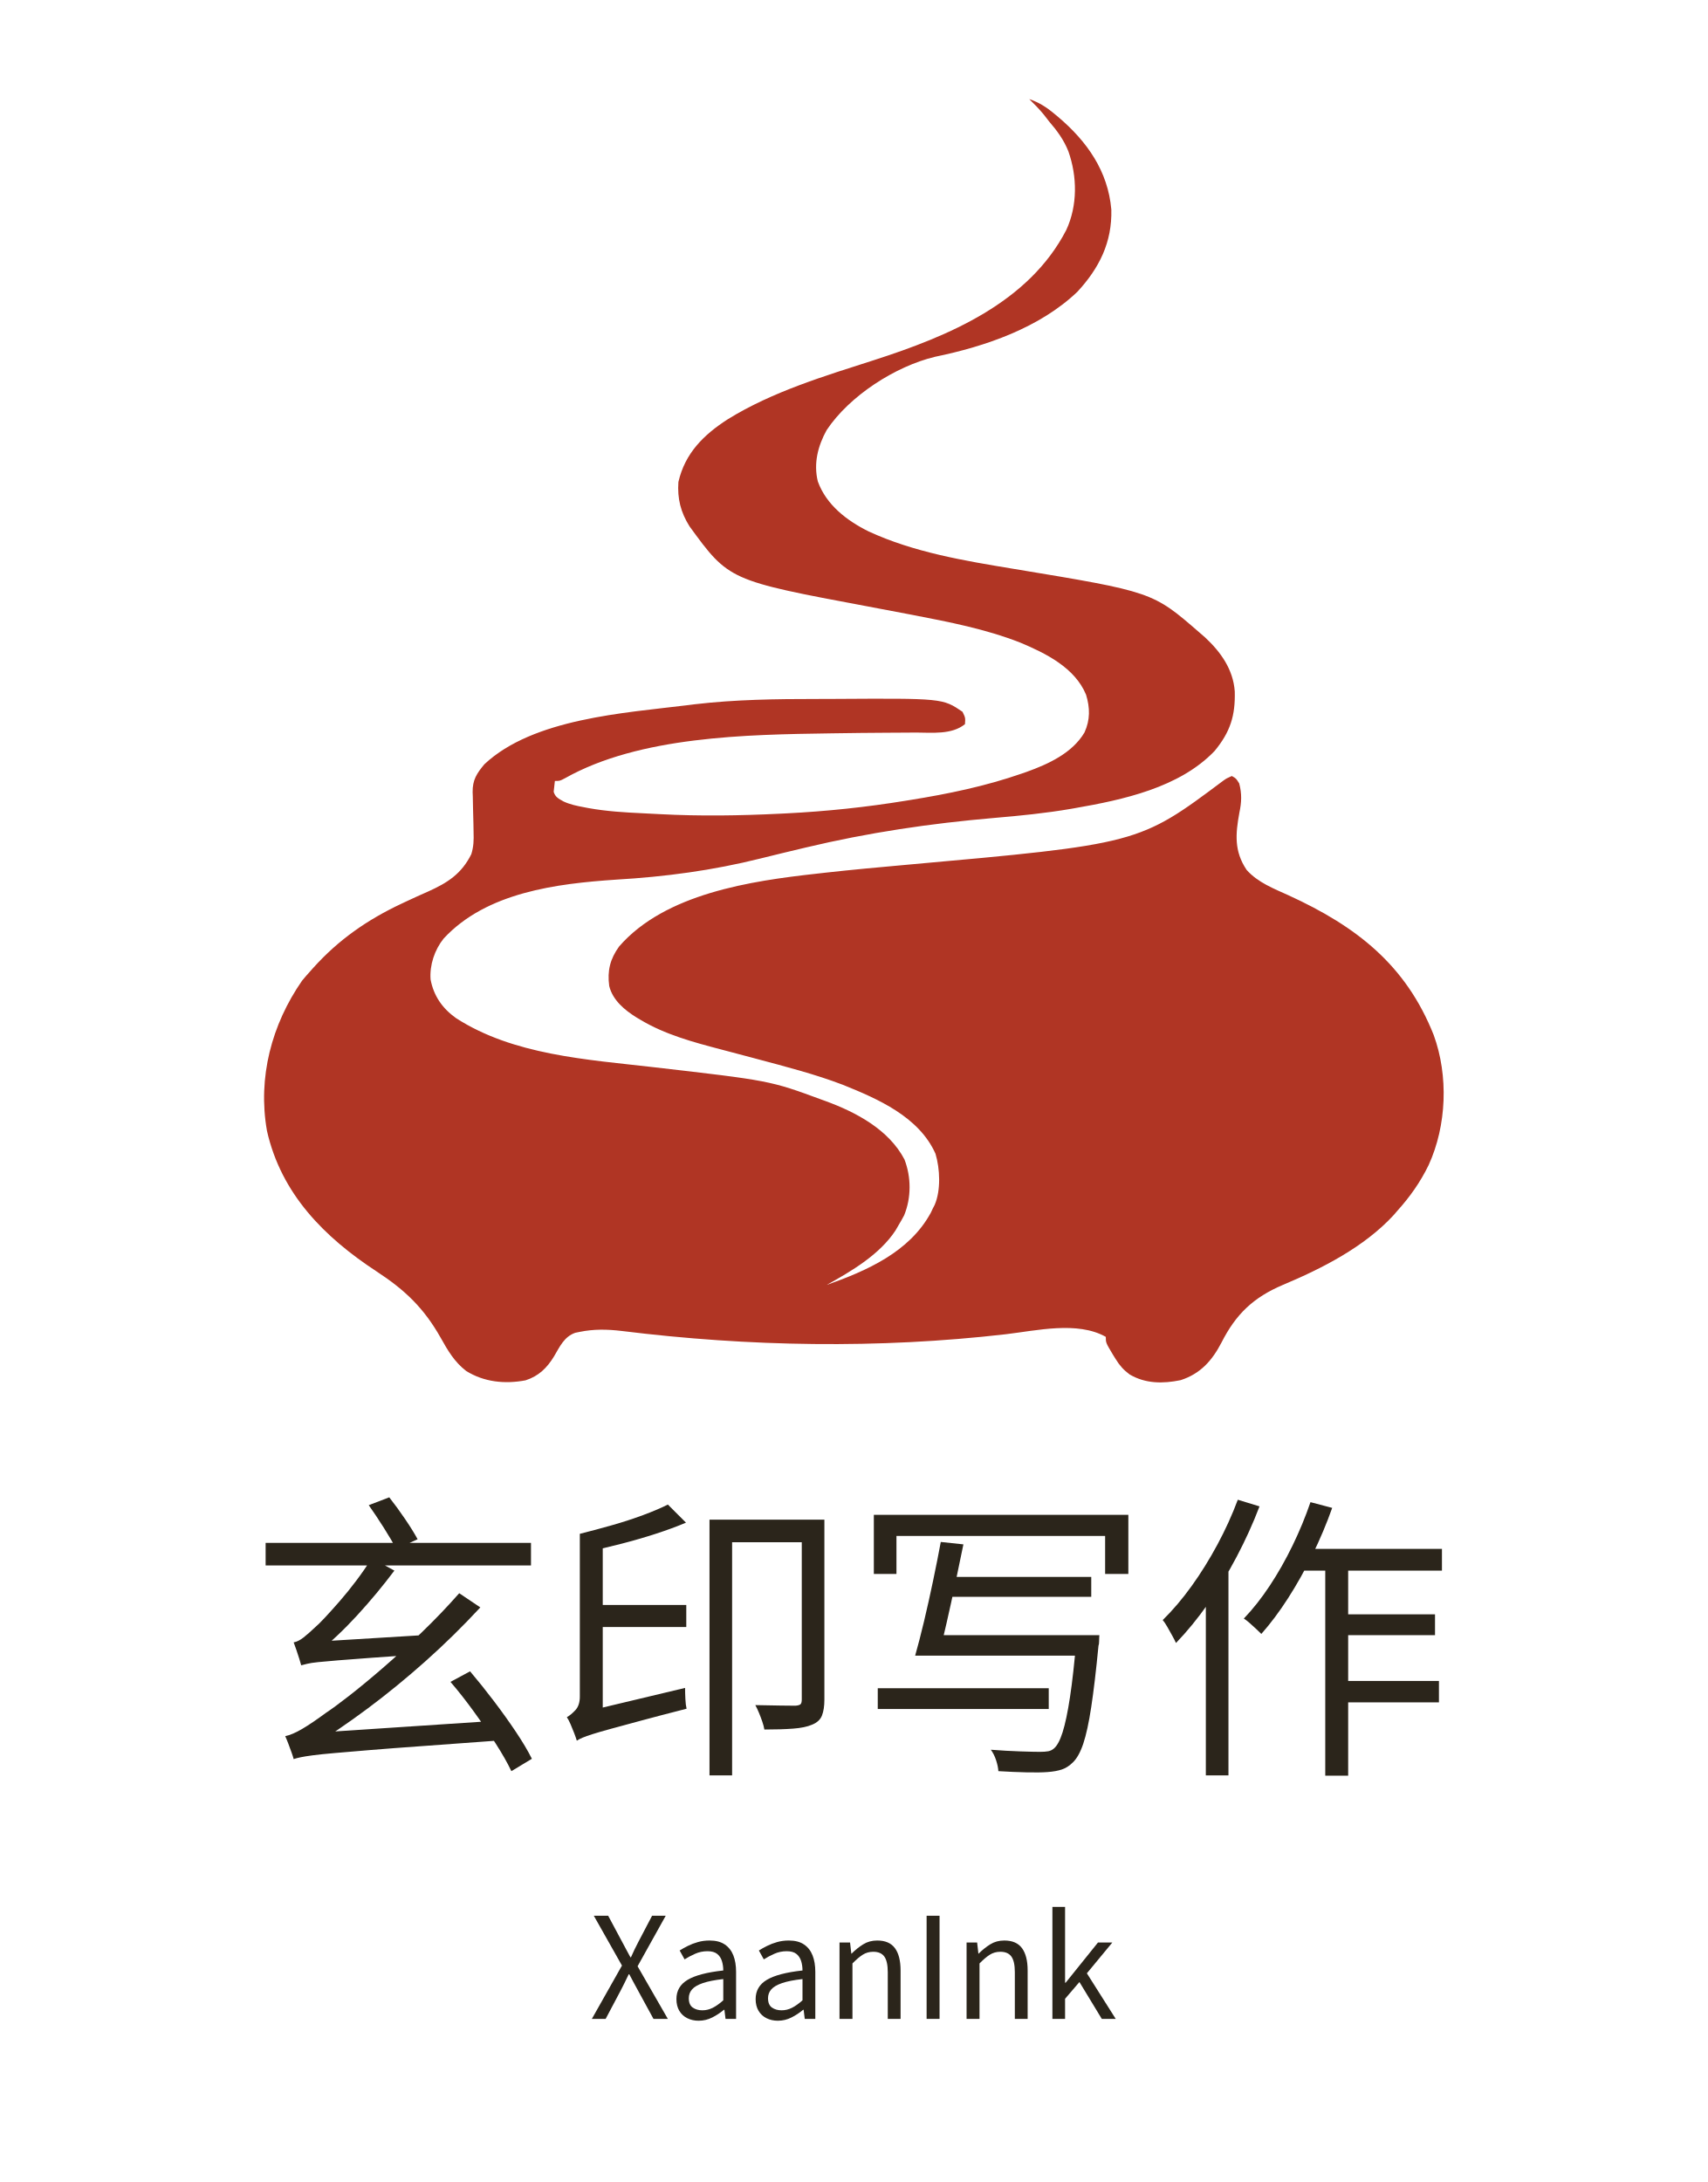
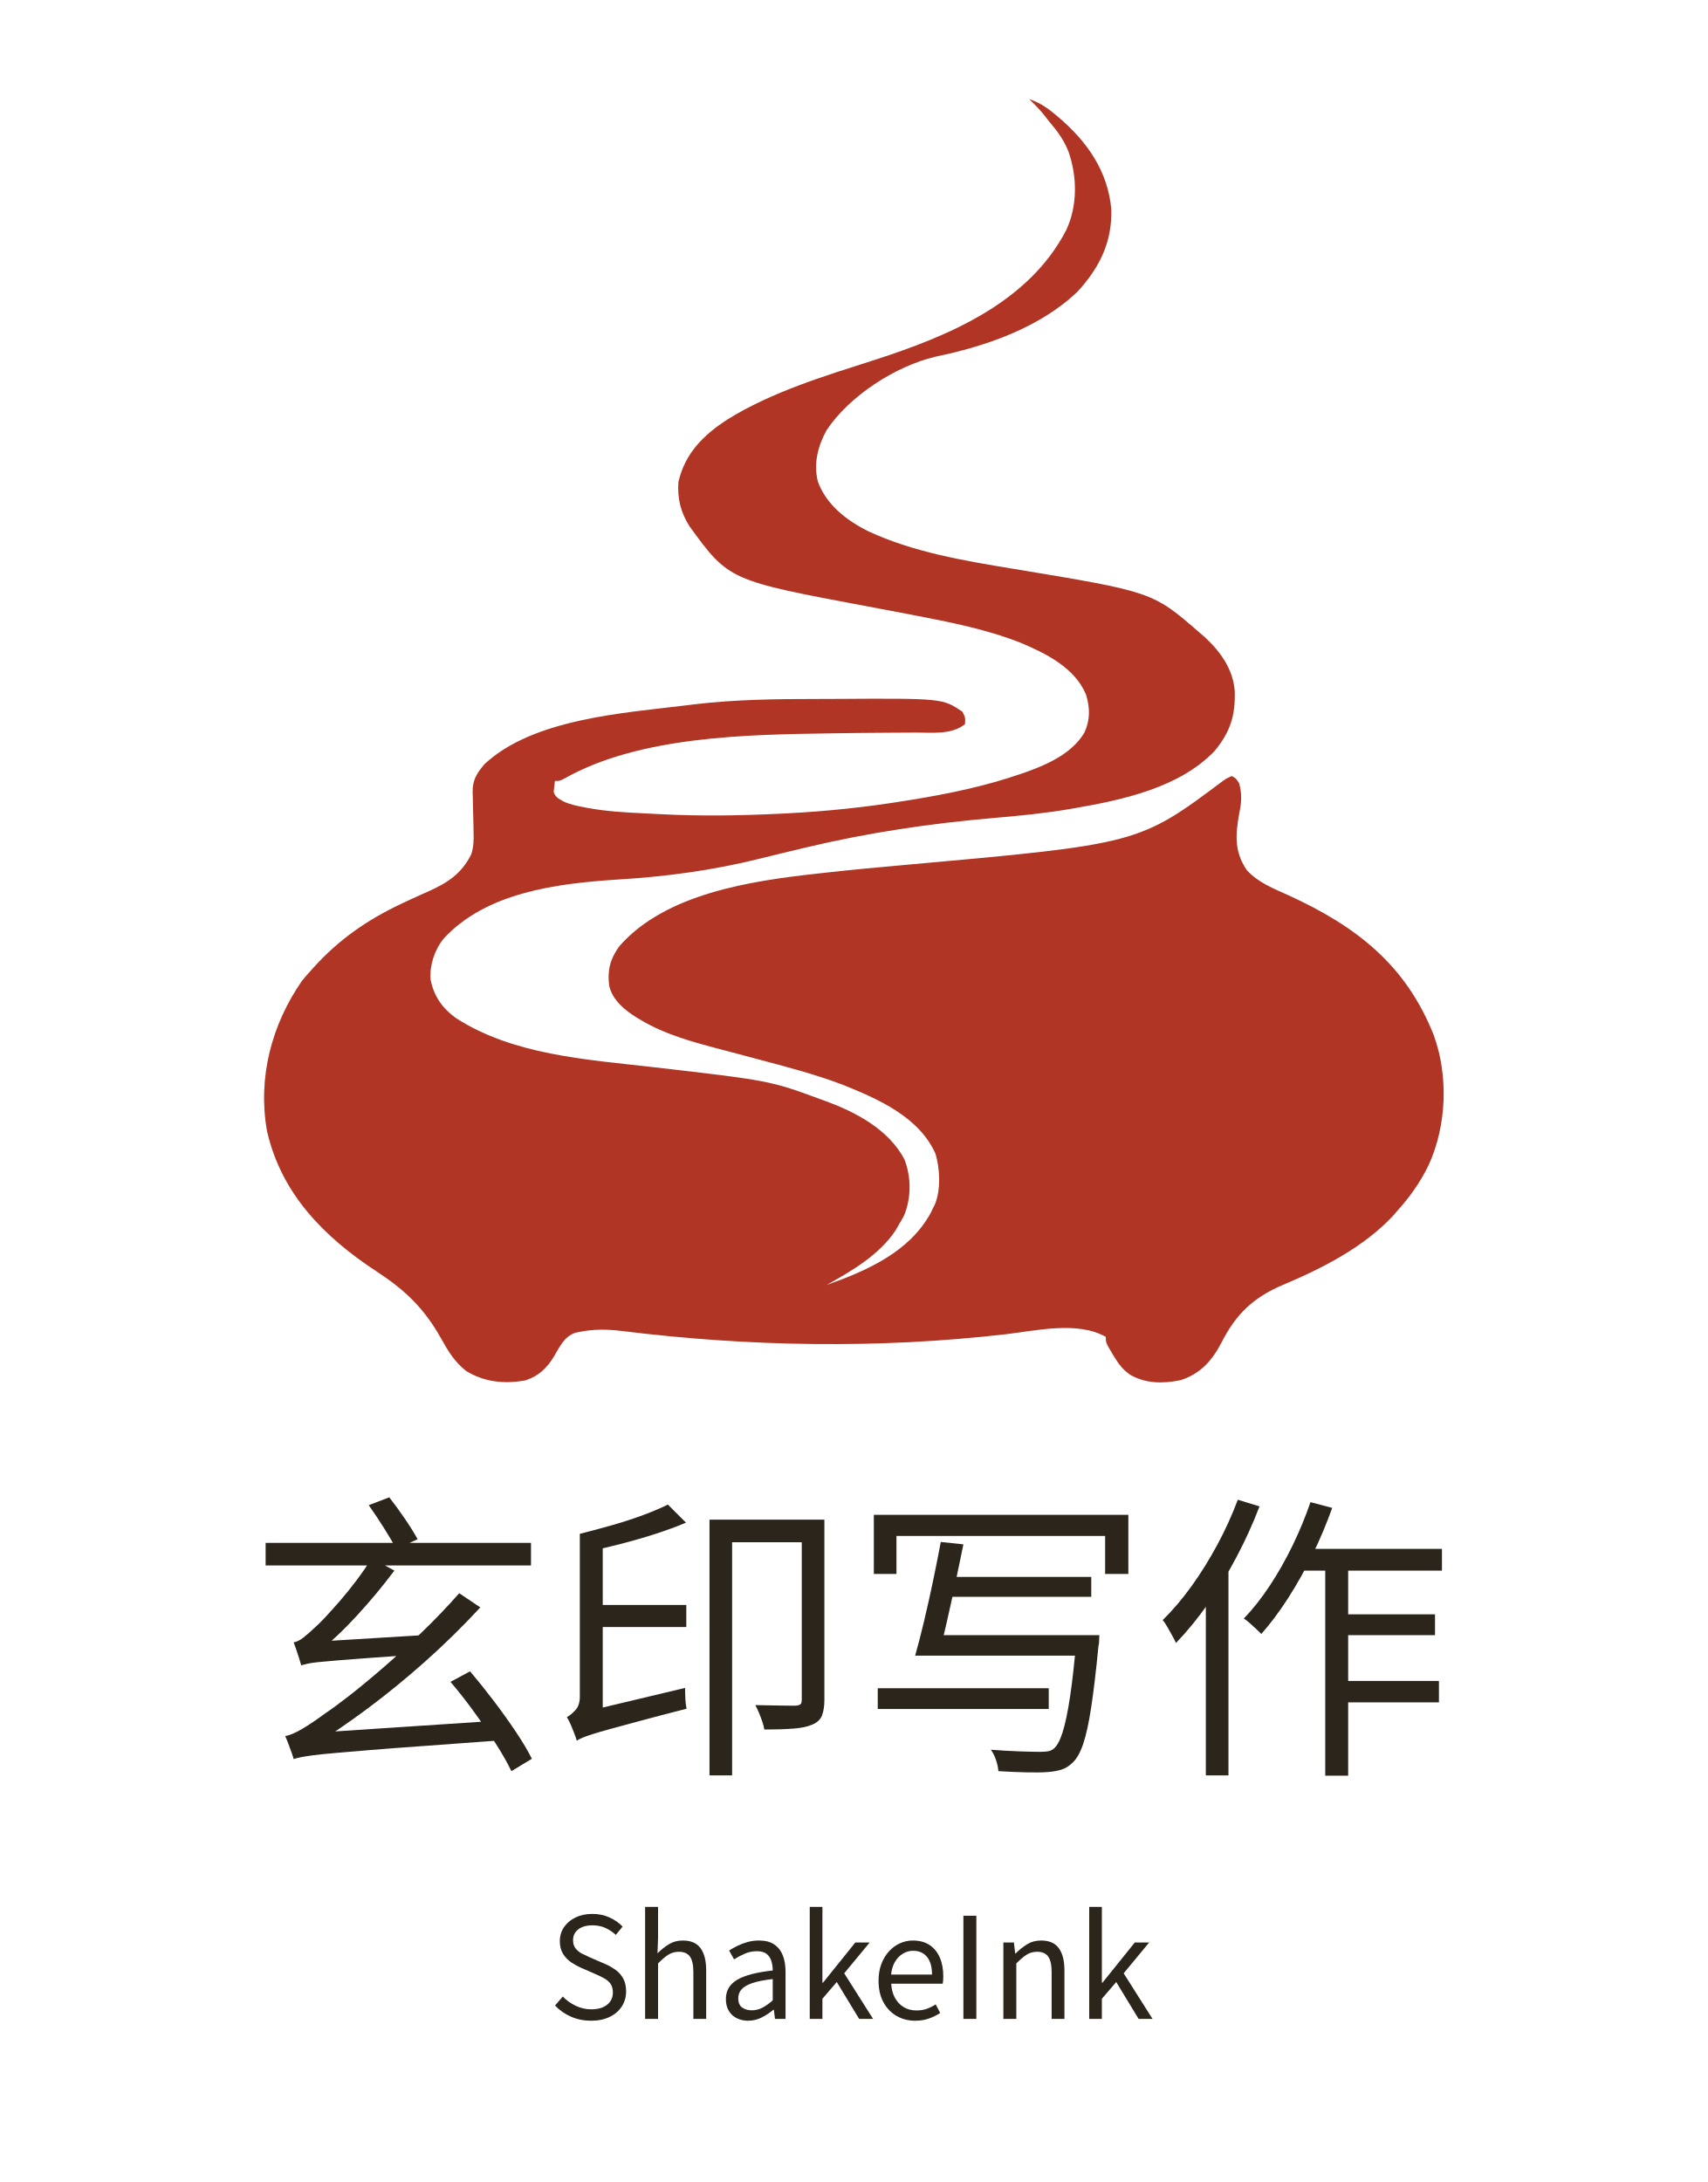
- <svg xmlns="http://www.w3.org/2000/svg" data-wordmark="玄印写作" data-wordmark-en="XaanInk" data-wordmark-font="design/assets/NotoSansSC-Regular.ttf" data-wordmark-sha="6fb994f703468a02b8abff77a75ec1ece966b03c7a93a213454531fffae1f53e" width="360" height="460" viewBox="0 0 360 460" role="img" aria-label="玄印写作 · 正式版 · 宣纸">
+ <svg xmlns="http://www.w3.org/2000/svg" data-wordmark="玄印写作" data-wordmark-en="ShakeInk" data-wordmark-font="design/assets/NotoSansSC-Regular.ttf" data-wordmark-sha="6fb994f703468a02b8abff77a75ec1ece966b03c7a93a213454531fffae1f53e" width="360" height="460" viewBox="0 0 360 460" role="img" aria-label="玄印写作 · 正式版 · 宣纸">
  <g fill="#b03524" transform="translate(30 5) scale(2.3438) translate(0 0)">
    <g transform="translate(10.22222 5) scale(0.2222222)">
      <path d="M0 0 C4.076 1.403 7.018 3.306 10.312 6.062 C10.79 6.459 11.267 6.855 11.758 7.263 C23.414 17.159 31.875 29.124 33.238 44.727 C33.576 57.929 28.411 68.347 19.5 78 C4.17 92.63 -17.756 100.116 -38.125 104.312 C-54.143 108.149 -72.745 120.084 -82 134 C-85.553 140.422 -87.352 147.546 -85.562 154.766 C-82.138 164.268 -73.761 170.673 -65 175 C-46.599 183.498 -26.235 186.861 -6.378 190.138 C49.954 199.446 49.954 199.446 69 216 C69.722 216.625 70.444 217.25 71.188 217.895 C77.574 223.847 82.543 230.842 83.203 239.734 C83.46 249.525 81.42 256.116 75.066 263.836 C60.829 278.746 37.883 283.646 18.359 287.031 C17.874 287.116 17.389 287.2 16.889 287.288 C6.622 289.057 -3.676 290.07 -14.051 290.957 C-39.997 293.178 -65.12 296.899 -90.469 302.945 C-91.022 303.077 -91.576 303.209 -92.146 303.344 C-97.699 304.666 -103.249 305.995 -108.785 307.383 C-128.092 312.21 -147.313 314.78 -167.188 315.938 C-191.267 317.553 -219.671 321.057 -237.006 339.771 C-240.667 344.3 -242.75 350.523 -242.312 356.355 C-241.043 363.035 -237.523 368.062 -232 372 C-208.867 386.917 -179.155 388.737 -152.512 391.802 C-104.944 397.278 -104.944 397.278 -84 405 C-83.729 405.098 -83.729 405.098 -82.356 405.593 C-70.021 410.112 -56.829 417.124 -50.5 429.188 C-47.728 436.352 -47.701 444.7 -50.625 451.812 C-51.375 453.231 -52.167 454.628 -53 456 C-53.378 456.652 -53.755 457.305 -54.145 457.977 C-60.589 467.75 -71.941 474.414 -82 480 C-65.772 474.237 -48.458 466.698 -39.824 450.746 C-39.552 450.17 -39.28 449.594 -39 449 C-38.759 448.537 -38.518 448.074 -38.27 447.598 C-35.706 441.662 -36.109 432.952 -37.938 426.875 C-44.629 411.906 -61.246 404.689 -75.484 398.96 C-86.79 394.647 -98.562 391.64 -110.238 388.516 C-111.05 388.298 -111.862 388.08 -112.699 387.856 C-116.752 386.771 -120.808 385.696 -124.868 384.639 C-136.028 381.708 -147.467 378.629 -157.438 372.625 C-157.928 372.335 -158.418 372.044 -158.923 371.745 C-163.766 368.745 -168.588 364.752 -170 359 C-170.835 352.826 -169.642 348.043 -166 343 C-147.385 321.558 -112.644 316.46 -85.871 313.508 C-84.744 313.381 -83.617 313.253 -82.489 313.126 C-71.87 311.939 -61.232 310.966 -50.59 310.015 C44.306 301.519 44.306 301.519 78.641 275.818 C79.863 274.957 79.863 274.957 82 274 C83.73 274.949 83.73 274.949 85 277 C86.12 281.232 85.963 284.596 85.062 288.875 C83.493 297.454 82.903 304.408 88 312 C92.555 317.134 99.029 319.573 105.136 322.361 C132.384 334.861 152.462 350.389 163.736 378.859 C169.755 395.389 168.986 415.442 161.692 431.442 C158.32 438.377 154.147 444.285 149 450 C148.741 450.3 148.741 450.3 147.43 451.816 C135.569 464.661 118.515 473.333 102.625 480 C90.806 485.027 83.678 491.771 77.84 503.289 C74.033 510.609 69.345 515.919 61.301 518.527 C54.133 520 47.049 520.001 40.609 516.195 C38.192 514.4 36.566 512.559 35 510 C34.629 509.404 34.257 508.809 33.875 508.195 C31 503.384 31 503.384 31 501 C19.514 494.53 2.948 498.485 -9.438 499.938 C-61.095 505.892 -113.401 505.001 -164.999 498.615 C-170.813 497.923 -176.221 497.813 -182 499 C-182.289 499.059 -182.289 499.059 -183.75 499.355 C-188.224 500.905 -190.038 505.007 -192.319 508.866 C-195.156 513.555 -198.556 516.9 -203.883 518.602 C-212.226 520.172 -220.639 519.335 -227.902 514.816 C-232.645 511.153 -235.335 506.546 -238.223 501.375 C-245.011 489.361 -252.606 482.077 -264.164 474.523 C-285.397 460.617 -302.789 443.099 -308.54 417.607 C-312.344 396.053 -306.658 374.604 -294.312 356.812 C-293.242 355.513 -292.132 354.246 -291 353 C-290.587 352.536 -290.174 352.071 -289.749 351.593 C-279.542 340.257 -267.907 332.175 -254.156 325.707 C-253.558 325.425 -252.959 325.142 -252.342 324.852 C-249.361 323.453 -246.37 322.087 -243.353 320.766 C-235.517 317.254 -229.799 313.634 -225.829 305.644 C-224.878 302.61 -224.797 299.917 -224.91 296.781 C-224.931 295.59 -224.951 294.398 -224.971 293.207 C-225.014 291.351 -225.063 289.494 -225.116 287.638 C-225.165 285.832 -225.195 284.026 -225.223 282.219 C-225.244 281.67 -225.266 281.121 -225.289 280.555 C-225.352 275.58 -223.638 272.963 -220.52 269.227 C-200.754 250.683 -163.742 248.475 -138.188 245.312 C-137.235 245.193 -136.282 245.074 -135.301 244.95 C-118.901 243.033 -102.443 242.812 -85.951 242.815 C-83.737 242.815 -81.523 242.808 -79.31 242.794 C-35.061 242.526 -35.061 242.526 -27 248 C-25.824 250.418 -25.824 250.418 -26 253 C-31.341 257.347 -39.331 256.424 -45.797 256.406 C-47.059 256.414 -48.322 256.424 -49.584 256.435 C-52.256 256.457 -54.927 256.472 -57.599 256.481 C-64.552 256.508 -71.505 256.602 -78.457 256.703 C-78.799 256.708 -78.799 256.708 -80.53 256.733 C-114.331 257.233 -157.655 257.879 -187.848 274.863 C-190 276 -190 276 -192 276 C-192.103 276.928 -192.206 277.856 -192.312 278.812 C-192.371 279.335 -192.429 279.857 -192.488 280.395 C-191.815 282.607 -190.448 283.18 -188.508 284.287 C-185.873 285.533 -183.161 286.079 -180.309 286.613 C-179.66 286.738 -179.011 286.863 -178.342 286.992 C-171.061 288.301 -163.747 288.74 -156.366 289.081 C-154.067 289.187 -151.769 289.31 -149.471 289.436 C-133.233 290.288 -117.111 290.049 -100.875 289.25 C-100.007 289.207 -99.14 289.165 -98.246 289.121 C-82.004 288.297 -66.043 286.626 -50 284 C-49.412 283.905 -48.824 283.811 -48.219 283.714 C-32.792 281.231 -17.793 278.149 -3 273 C-2.391 272.789 -1.782 272.578 -1.155 272.36 C7.647 269.218 17.469 264.723 22.379 256.359 C24.702 251.275 24.635 246.387 23 241.062 C18.46 230.146 6.721 224.338 -3.625 220 C-17.581 214.524 -32.37 211.666 -47.039 208.832 C-47.532 208.737 -48.026 208.641 -48.534 208.543 C-54.023 207.481 -59.516 206.438 -65.014 205.423 C-121.523 194.845 -121.523 194.845 -137.496 172.949 C-141.068 167.252 -142.466 161.724 -142 155 C-139.313 143.284 -131.724 135.843 -121.999 129.588 C-103.843 118.358 -82.868 112.124 -62.656 105.609 C-32.685 95.942 -0.244 82.477 15 53 C19.603 43.101 19.465 31.331 15.845 21.133 C13.994 16.466 11.253 12.772 8 9 C7.289 8.085 6.58 7.169 5.875 6.25 C4.015 4.018 2.089 2.015 0 0 Z " transform="translate(313,8)" />
    </g>
  </g>
  <g data-outlined-label="玄印写作" fill="#2b251b" transform="translate(56 315.6609) scale(0.063573 -0.063573) translate(-61 -844)">
    <path data-glyph-id="18314" transform="translate(0 0)" d="M61 693L941 693L941 618L61 618ZM674 232L739 267Q778 221 817.5 169Q857 117 890.5 67Q924 17 944 -23L876 -64Q857 -24 824 27.5Q791 79 751.5 133.5Q712 188 674 232ZM154 -24Q152 -16 147 -2Q142 12 136.5 26.5Q131 41 126 52Q150 57 183 76.5Q216 96 262 130Q288 147 337.5 185.5Q387 224 449.5 278Q512 332 578 395.5Q644 459 703 526L773 479Q685 384 590 299.5Q495 215 399 143.5Q303 72 210 15L210 13Q210 13 201.5 9.5Q193 6 182 0.5Q171 -5 162.5 -11.5Q154 -18 154 -24ZM154 -24L152 34L206 62L824 103Q826 88 831 68.5Q836 49 839 38Q692 27 586 19.5Q480 12 408 6Q336 0 290 -4Q244 -8 217.5 -11.5Q191 -15 177 -18Q163 -21 154 -24ZM179 287Q177 295 172.5 309Q168 323 163 338Q158 353 154 363Q170 366 187 379.5Q204 393 224 412Q236 422 257.5 445Q279 468 306.5 499.5Q334 531 361.5 567.5Q389 604 413 642L488 601Q431 525 364.5 452.5Q298 380 232 328L232 326Q232 326 224 322Q216 318 205.5 312Q195 306 187 299.5Q179 293 179 287ZM179 287L178 341L223 365L599 388Q595 373 590.5 354.5Q586 336 584 324Q482 317 413.5 312Q345 307 302 303.5Q259 300 235 297.5Q211 295 199 292Q187 289 179 287ZM403 818L471 844Q497 811 523.5 772Q550 733 565 705L494 673Q479 702 453 743Q427 784 403 818Z" />
    <path data-glyph-id="10143" transform="translate(1000 0)" d="M140 487L456 487L456 414L140 414ZM839 770L914 770L914 173Q914 141 906 120.5Q898 100 873 90Q850 80 810.5 77Q771 74 715 74Q713 86 708 100.5Q703 115 697 129.5Q691 144 685 155Q731 154 768.5 153.5Q806 153 818 153Q831 154 835 158Q839 162 839 174ZM533 770L880 770L880 695L608 695L608 -78L533 -78ZM395 820L455 760Q410 741 354.5 723Q299 705 240.5 690Q182 675 127 663Q124 676 116.5 693.5Q109 711 103 723Q155 736 209.5 751.5Q264 767 312.5 785Q361 803 395 820ZM103 723L179 723L179 108L93 37Q90 47 84.5 61.5Q79 76 72.5 91Q66 106 60 115Q73 122 88 138Q103 154 103 183ZM93 37L88 105L129 135L452 212Q452 196 453 175.5Q454 155 457 143Q367 120 306 103.5Q245 87 206.5 76.5Q168 66 146 59Q124 52 112 47Q100 42 93 37Z" />
    <path data-glyph-id="9680" transform="translate(2000 0)" d="M78 786L922 786L922 590L845 590L845 716L153 716L153 590L78 590ZM317 580L799 580L799 514L317 514ZM276 387L774 387L774 319L276 319ZM91 211L658 211L658 142L91 142ZM751 387L826 387Q826 387 825.5 380.5Q825 374 825 365.5Q825 357 823 352Q811 228 799 149Q787 70 772.5 27Q758 -16 738 -35Q721 -52 701.5 -58.5Q682 -65 654 -67Q629 -69 584.5 -68Q540 -67 491 -64Q490 -48 483.5 -28Q477 -8 466 7Q518 3 563.5 1.5Q609 0 629 0Q646 0 656.5 2Q667 4 675 11Q691 24 704 65Q717 106 728.5 181.5Q740 257 750 375ZM300 696L375 688Q363 629 348.5 560.5Q334 492 319.5 428.5Q305 365 293 319L215 319Q229 368 244.5 433Q260 498 274.5 567.5Q289 637 300 696Z" />
    <path data-glyph-id="9108" transform="translate(3000 0)" d="M487 673L962 673L962 601L452 601ZM612 456L939 456L939 387L612 387ZM612 235L952 235L952 164L612 164ZM575 649L651 649L651 -79L575 -79ZM526 828L598 809Q570 730 532.5 653.5Q495 577 452 510Q409 443 363 391Q357 397 346.5 407Q336 417 324.5 427Q313 437 305 442Q350 489 391 551Q432 613 466.5 684Q501 755 526 828ZM285 836L357 814Q325 730 281 646.5Q237 563 186 490.5Q135 418 80 361Q76 370 68 384.5Q60 399 51.5 414Q43 429 36 437Q86 486 132 550Q178 614 217.5 687.5Q257 761 285 836ZM179 579L253 654L254 652L254 -78L179 -78Z" />
  </g>
-   <g data-outlined-label="XaanInk" fill="#2b251b" transform="translate(124.7763 402) scale(0.029666 -0.029666) translate(-17 -796)">
-     <path data-glyph-id="57" transform="translate(0 0)" d="M17 0L231 379L31 733L133 733L233 546Q247 520 260 495.5Q273 471 291 438L295 438Q310 471 321.5 495.5Q333 520 347 546L445 733L542 733L342 374L557 0L455 0L347 198Q332 225 316.5 254Q301 283 283 317L279 317Q263 283 248.5 254Q234 225 220 198L115 0Z" />
-     <path data-glyph-id="66" transform="translate(559 0)" d="M217 -13Q172 -13 136 5Q100 23 79.5 57.5Q59 92 59 141Q59 230 138.5 277.5Q218 325 392 344Q392 379 382.5 410.5Q373 442 349 461.5Q325 481 280 481Q233 481 191.5 462.5Q150 444 117 423L82 486Q107 502 140 518.5Q173 535 212 546Q251 557 295 557Q361 557 402.5 529Q444 501 463.5 451.5Q483 402 483 334L483 0L408 0L400 65L397 65Q359 33 313.5 10Q268 -13 217 -13ZM243 61Q282 61 317.5 79Q353 97 392 132L392 283Q301 273 247 254.5Q193 236 170 209.5Q147 183 147 147Q147 100 175 80.5Q203 61 243 61Z" />
-     <path data-glyph-id="66" transform="translate(1122 0)" d="M217 -13Q172 -13 136 5Q100 23 79.5 57.5Q59 92 59 141Q59 230 138.5 277.5Q218 325 392 344Q392 379 382.5 410.5Q373 442 349 461.5Q325 481 280 481Q233 481 191.5 462.5Q150 444 117 423L82 486Q107 502 140 518.5Q173 535 212 546Q251 557 295 557Q361 557 402.5 529Q444 501 463.5 451.5Q483 402 483 334L483 0L408 0L400 65L397 65Q359 33 313.5 10Q268 -13 217 -13ZM243 61Q282 61 317.5 79Q353 97 392 132L392 283Q301 273 247 254.5Q193 236 170 209.5Q147 183 147 147Q147 100 175 80.5Q203 61 243 61Z" />
-     <path data-glyph-id="79" transform="translate(1685 0)" d="M92 0L92 543L167 543L176 464L178 464Q217 503 260.5 530Q304 557 360 557Q446 557 486 502.5Q526 448 526 344L526 0L435 0L435 332Q435 409 410.5 443Q386 477 332 477Q290 477 257 456Q224 435 184 394L184 0Z" />
-     <path data-glyph-id="42" transform="translate(2295 0)" d="M101 0L101 733L193 733L193 0Z" />
-     <path data-glyph-id="79" transform="translate(2588 0)" d="M92 0L92 543L167 543L176 464L178 464Q217 503 260.5 530Q304 557 360 557Q446 557 486 502.5Q526 448 526 344L526 0L435 0L435 332Q435 409 410.5 443Q386 477 332 477Q290 477 257 456Q224 435 184 394L184 0Z" />
-     <path data-glyph-id="76" transform="translate(3198 0)" d="M92 0L92 796L182 796L182 257L186 257L416 543L518 543L337 324L542 0L443 0L284 262L182 143L182 0Z" />
+   <g data-outlined-label="ShakeInk" fill="#2b251b" transform="translate(117.0185 402) scale(0.029666 -0.029666) translate(-48 -796)">
+     <path data-glyph-id="52" transform="translate(0 0)" d="M304 -13Q226 -13 160.5 16Q95 45 48 95L103 159Q142 118 195 93Q248 68 305 68Q378 68 418.5 101Q459 134 459 187Q459 226 442.5 249Q426 272 398.5 287.5Q371 303 336 318L231 364Q197 379 162.5 402Q128 425 105 462Q82 499 82 552Q82 609 112 652.5Q142 696 194 721Q246 746 313 746Q379 746 434.5 721Q490 696 528 656L480 597Q446 628 405.5 646.5Q365 665 313 665Q251 665 213.5 636.5Q176 608 176 559Q176 523 194.5 500Q213 477 241 463Q269 449 298 436L402 391Q444 373 478.5 348Q513 323 533 286Q553 249 553 195Q553 137 523 89.5Q493 42 437 14.5Q381 -13 304 -13Z" />
+     <path data-glyph-id="73" transform="translate(596 0)" d="M92 0L92 796L184 796L184 578L180 466Q218 504 261 530.5Q304 557 360 557Q446 557 486 502.5Q526 448 526 344L526 0L435 0L435 332Q435 409 410.5 443Q386 477 332 477Q290 477 257 456Q224 435 184 394L184 0Z" />
+     <path data-glyph-id="66" transform="translate(1203 0)" d="M217 -13Q172 -13 136 5Q100 23 79.5 57.5Q59 92 59 141Q59 230 138.5 277.5Q218 325 392 344Q392 379 382.5 410.5Q373 442 349 461.5Q325 481 280 481Q233 481 191.5 462.5Q150 444 117 423L82 486Q107 502 140 518.5Q173 535 212 546Q251 557 295 557Q361 557 402.5 529Q444 501 463.5 451.5Q483 402 483 334L483 0L408 0L400 65L397 65Q359 33 313.5 10Q268 -13 217 -13ZM243 61Q282 61 317.5 79Q353 97 392 132L392 283Q301 273 247 254.5Q193 236 170 209.5Q147 183 147 147Q147 100 175 80.5Q203 61 243 61Z" />
+     <path data-glyph-id="76" transform="translate(1766 0)" d="M92 0L92 796L182 796L182 257L186 257L416 543L518 543L337 324L542 0L443 0L284 262L182 143L182 0Z" />
+     <path data-glyph-id="70" transform="translate(2295 0)" d="M312 -13Q239 -13 180 21Q121 55 86.5 118.5Q52 182 52 271Q52 338 72 390.5Q92 443 126.5 480.5Q161 518 205 537.5Q249 557 295 557Q365 557 413 526Q461 495 486.5 437.5Q512 380 512 302Q512 287 511 274Q510 261 508 250L142 250Q145 192 168.5 149.5Q192 107 231 83.5Q270 60 322 60Q362 60 394.5 71.5Q427 83 458 103L490 42Q455 19 411 3Q367 -13 312 -13ZM141 315L432 315Q432 397 396.5 440.5Q361 484 297 484Q259 484 225.5 464Q192 444 169.5 407Q147 370 141 315Z" />
+     <path data-glyph-id="42" transform="translate(2849 0)" d="M101 0L101 733L193 733L193 0Z" />
+     <path data-glyph-id="79" transform="translate(3142 0)" d="M92 0L92 543L167 543L176 464L178 464Q217 503 260.5 530Q304 557 360 557Q446 557 486 502.5Q526 448 526 344L526 0L435 0L435 332Q435 409 410.5 443Q386 477 332 477Q290 477 257 456Q224 435 184 394L184 0Z" />
+     <path data-glyph-id="76" transform="translate(3752 0)" d="M92 0L92 796L182 796L182 257L186 257L416 543L518 543L337 324L542 0L443 0L284 262L182 143L182 0Z" />
  </g>
</svg>
